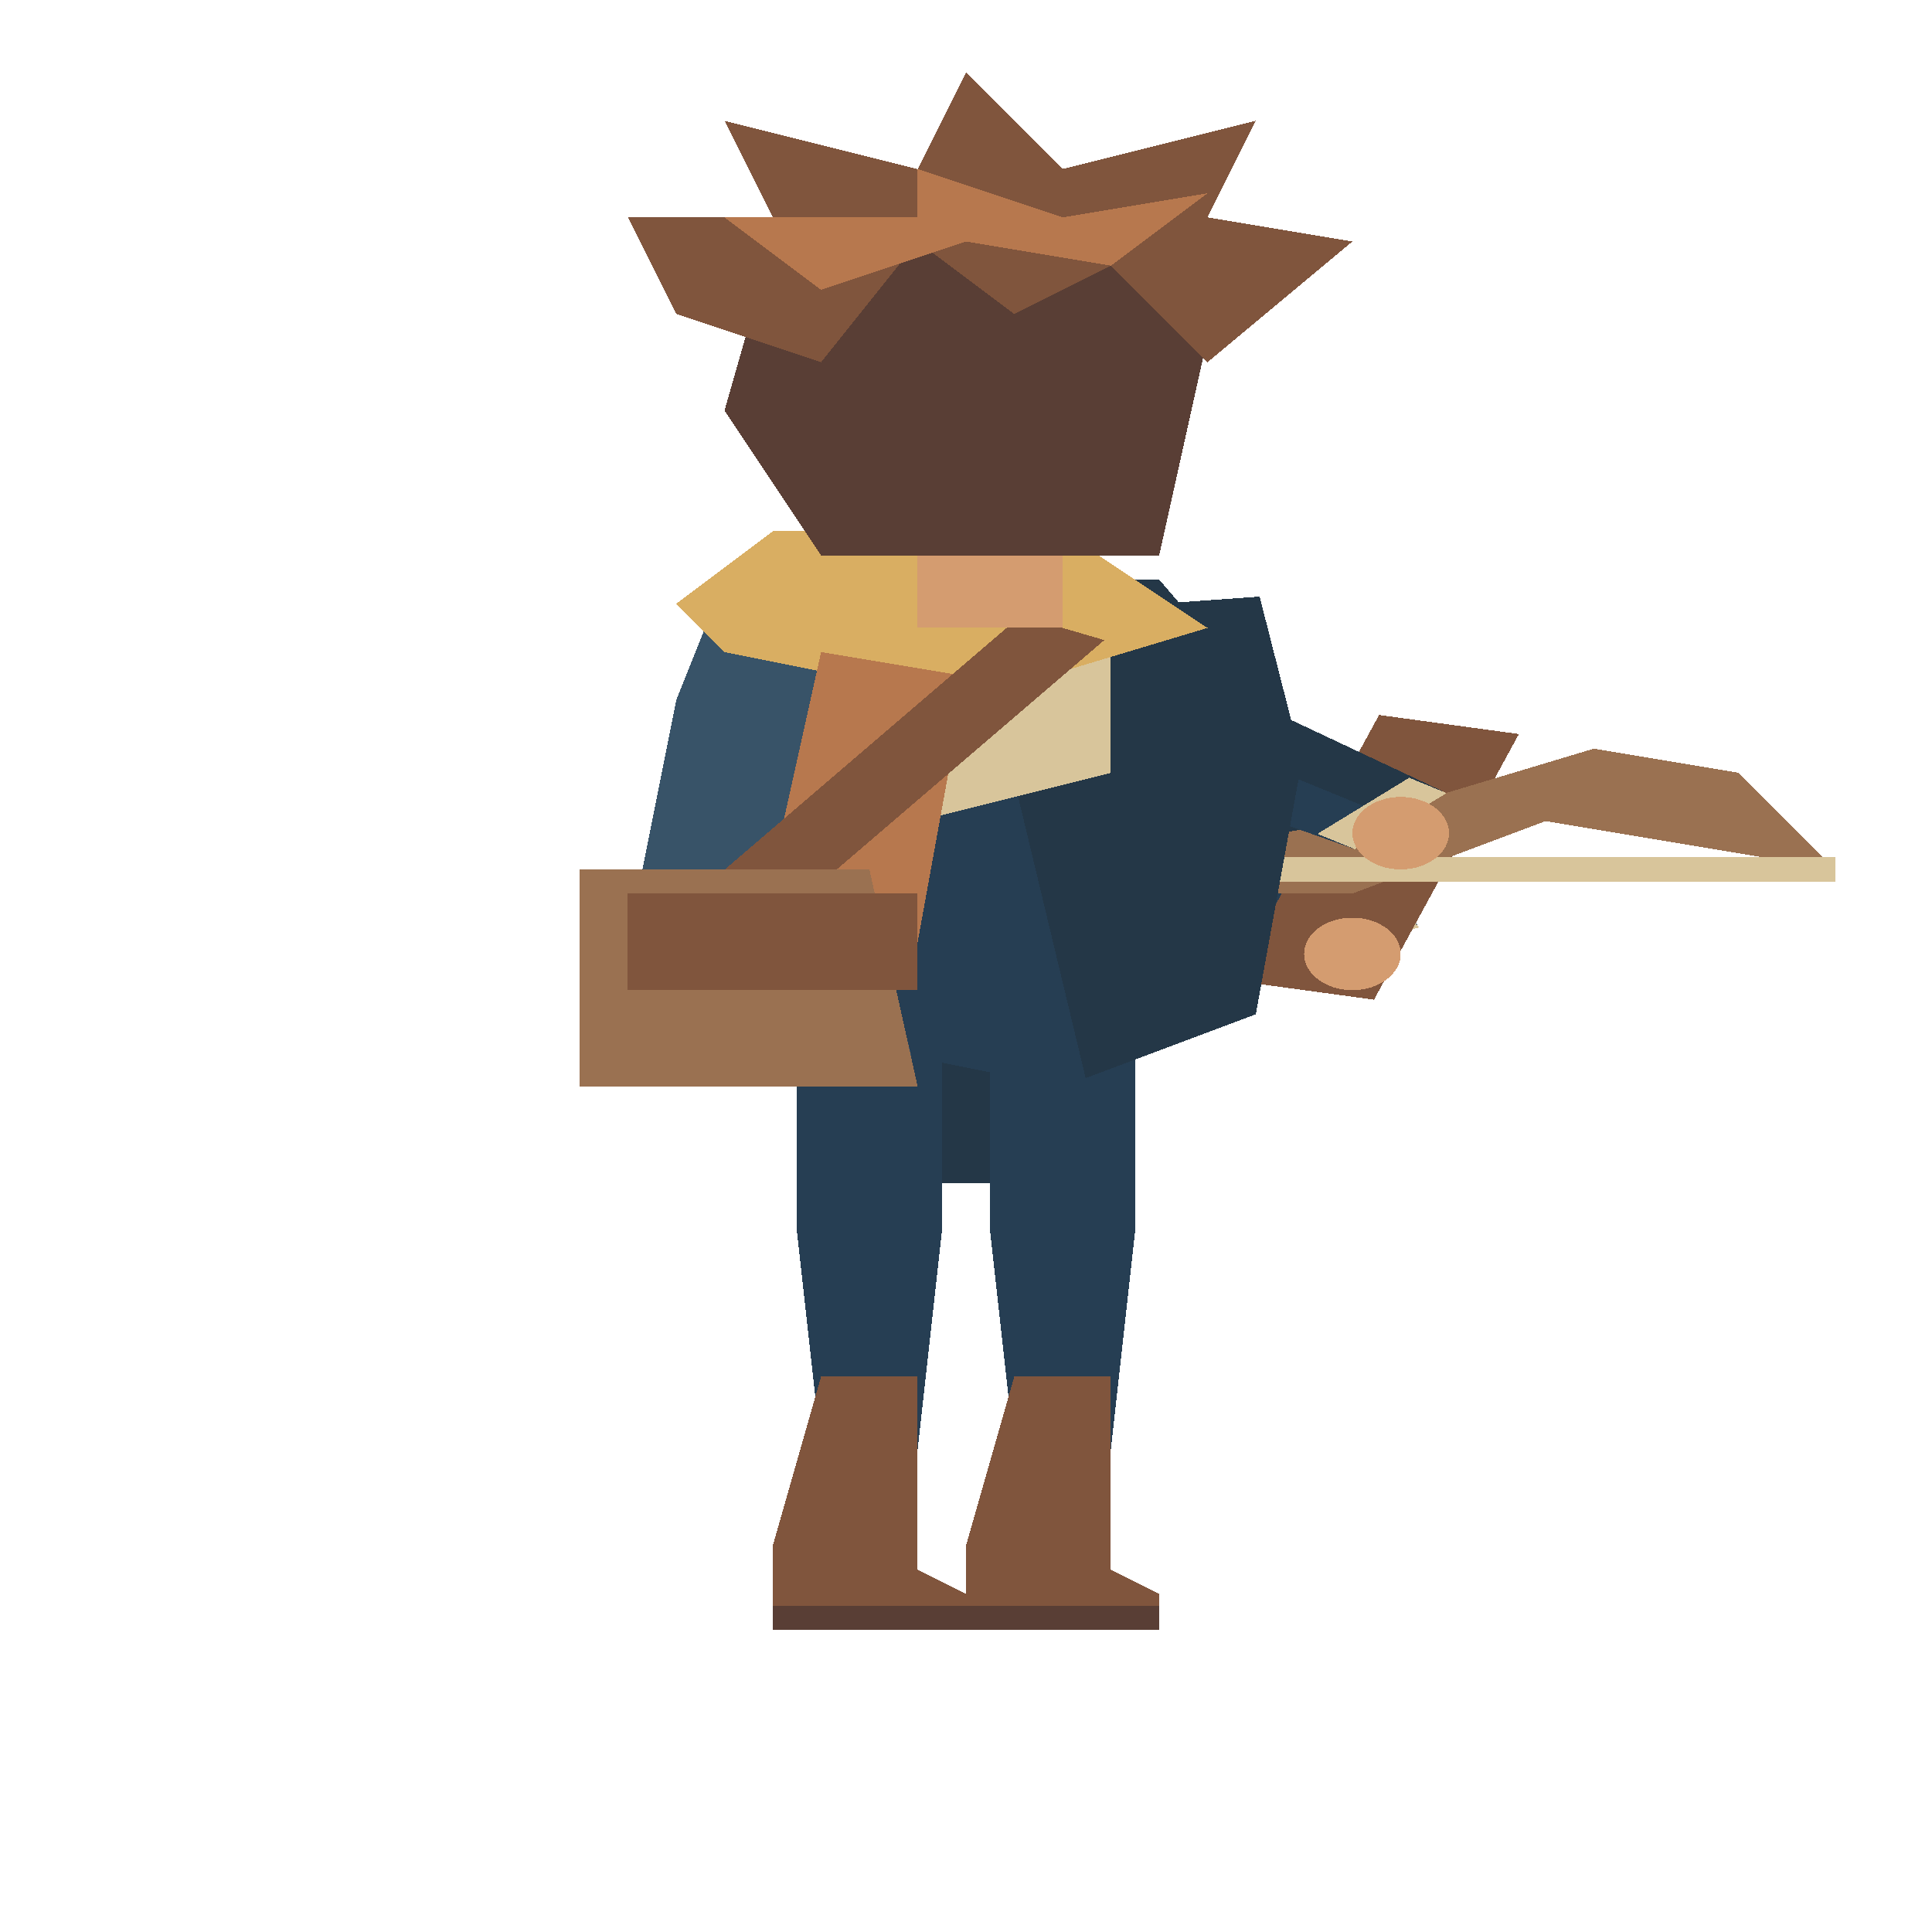
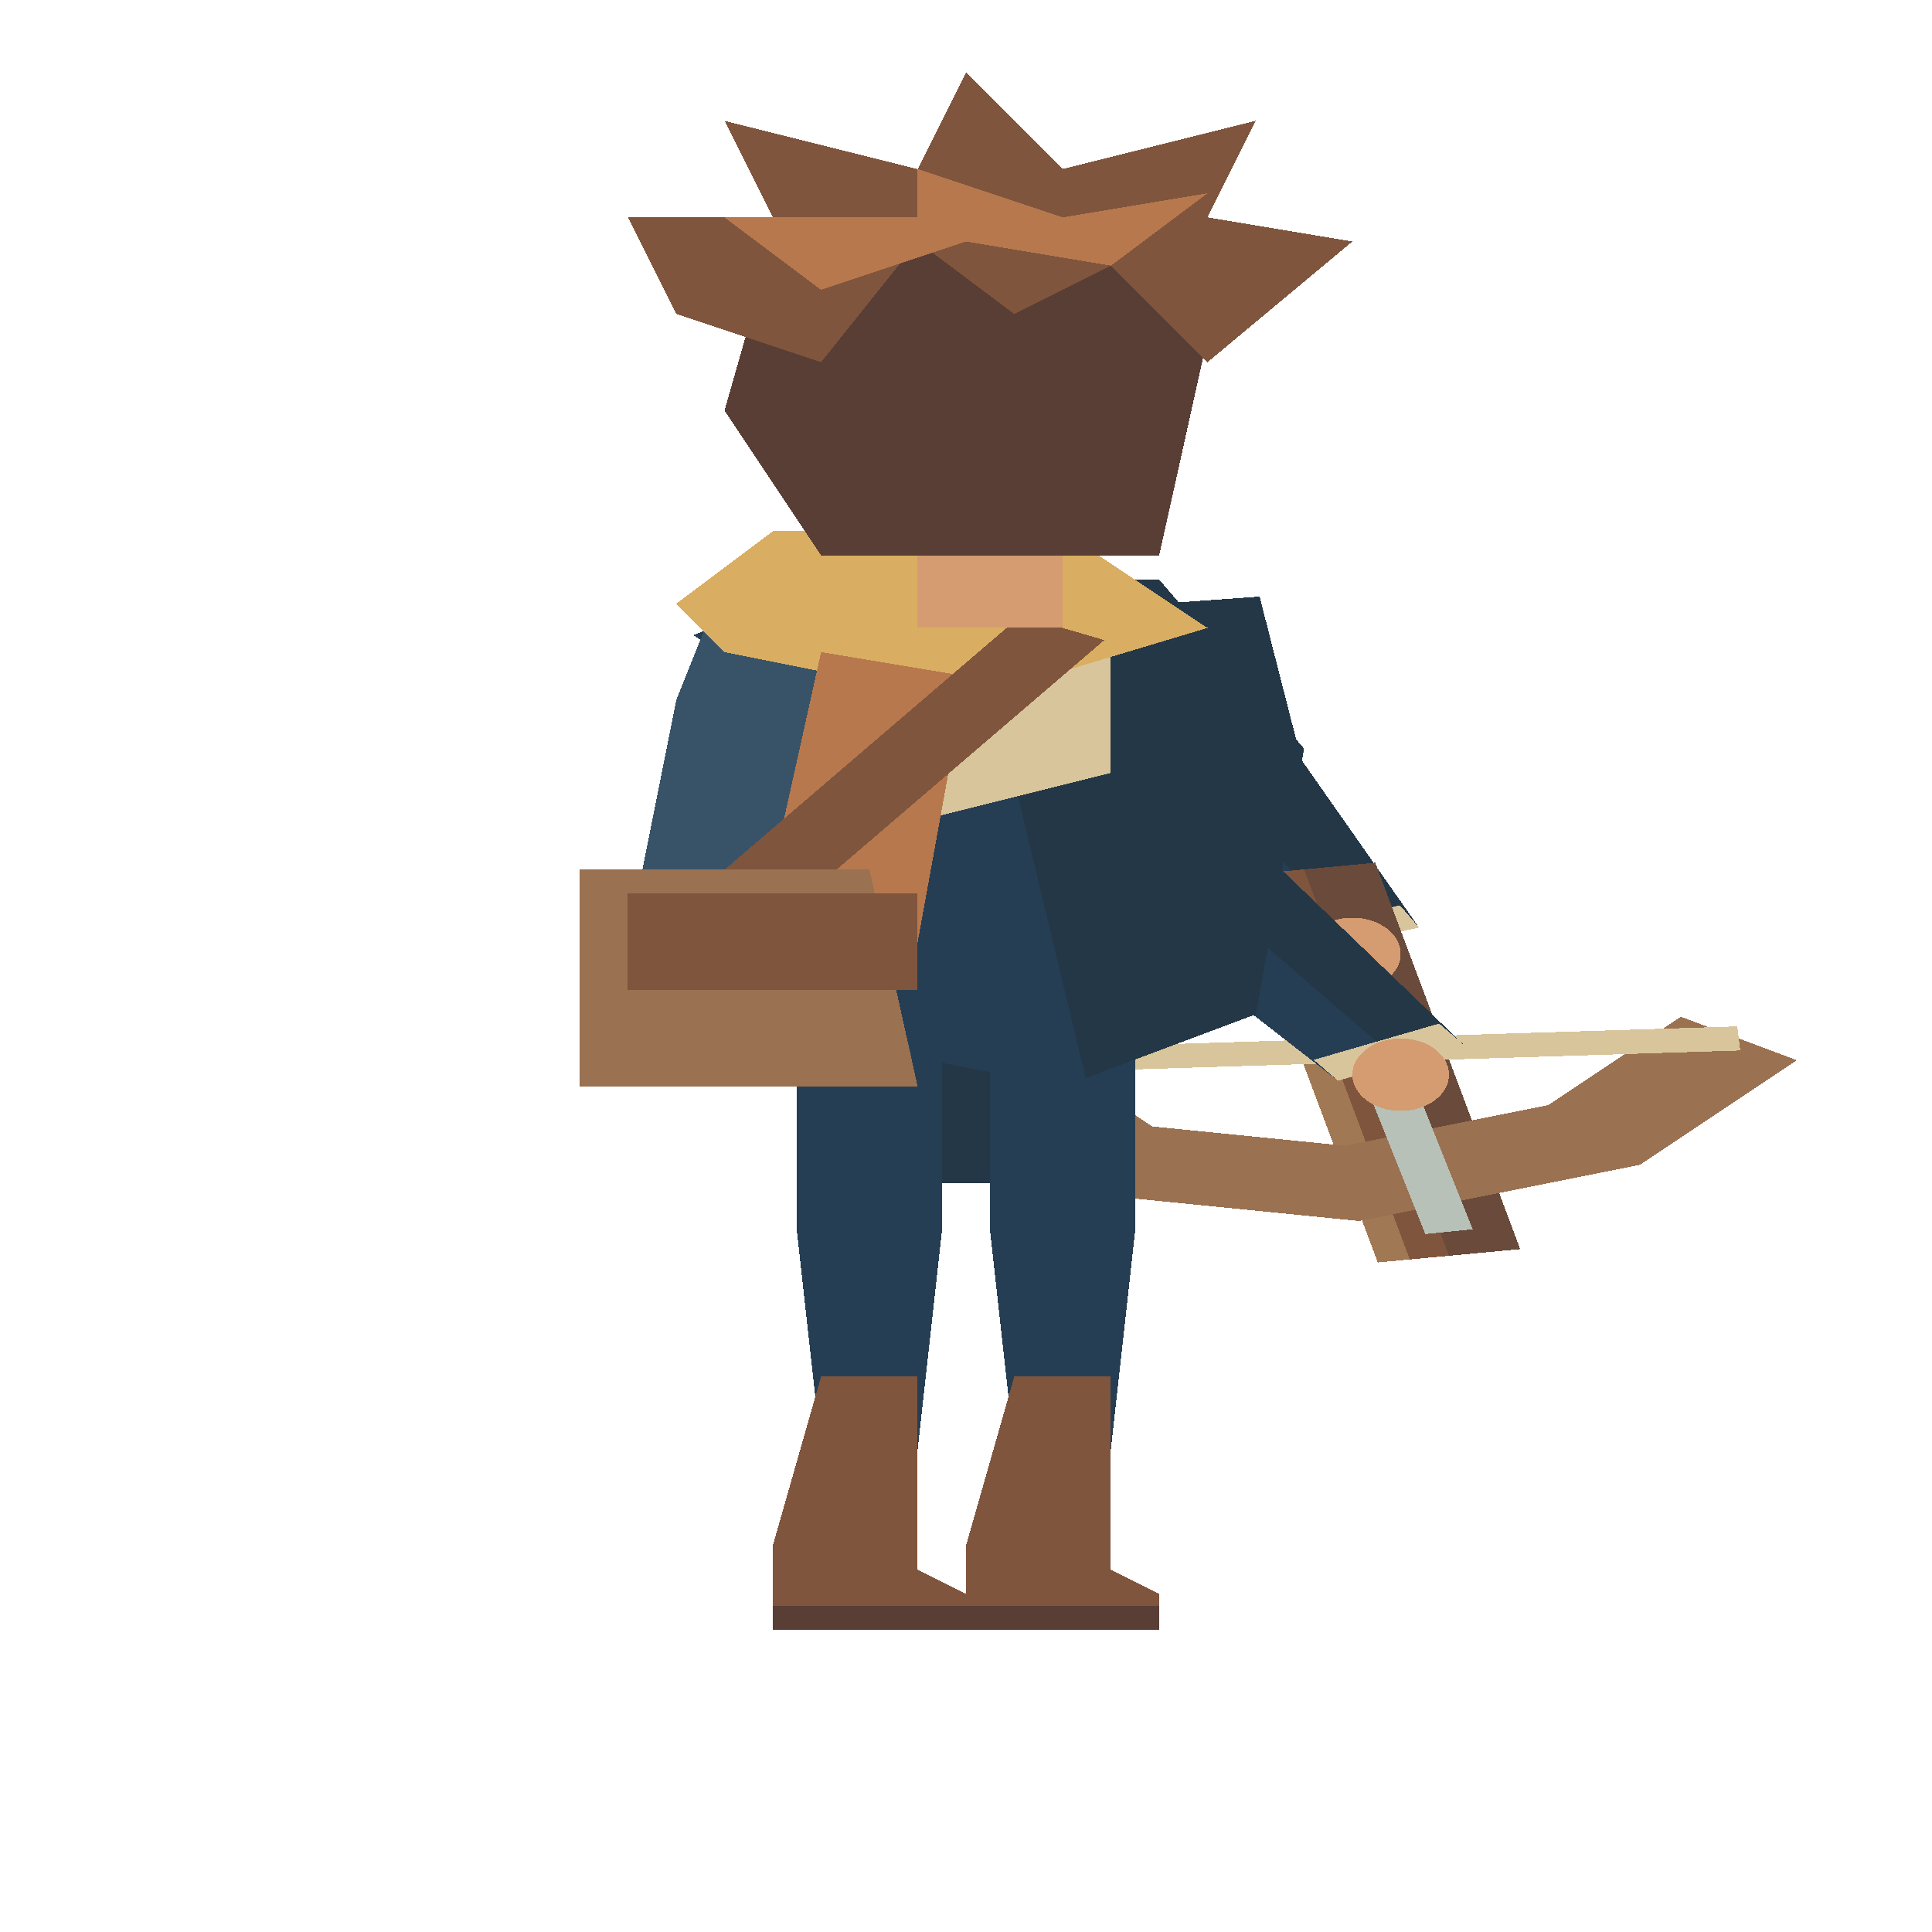
<svg xmlns="http://www.w3.org/2000/svg" width="80" height="80" viewBox="0 0 40 80" preserveAspectRatio="none" shape-rendering="crispEdges">
  <polygon points="21.921,25.297 23.058,32.545 26.621,39.591 29.379,38.409 26.942,31.455 26.079,24.703" fill="#263e53" />
  <polygon points="24,25 25.0,32.0 28,39 29.379,38.409 26.942,31.455 26.079,24.703" fill="#243747" />
  <polygon points="26.227,38.672 26.621,39.591 29.379,38.409 28.985,37.49" fill="#d8c59b" />
  <ellipse cx="28.0" cy="39.5" rx="1.0" ry="1.5" fill="#d49c70" />
-   <polyline points="27,41 30,30" fill="none" stroke="#80553d" stroke-width="3" />
-   <polygon points="19,36 21,33 25,35 28,34 33,31 36,32 38,36 35,35 32,34 28,37 24,37" fill="#9a7151" />
-   <polyline points="19,36 38,36" fill="none" stroke="#d8c59b" stroke-width="1" />
+   <polygon points="25.526,36.276 28.526,52.276 31.474,51.724 28.474,35.724" fill="#80553d" />
+   <polygon points="27,36 30,52 31.474,51.724 28.474,35.724" fill="#694a3b" />
+   <polygon points="25.526,36.276 28.526,52.276 29.189,52.152 26.189,36.152" fill="#a07854" />
+   <polyline points="20,44 23,48 28,49 33,47 36,43" fill="none" stroke="#9a7151" stroke-width="3" />
+   <polyline points="20,44 36,43" fill="none" stroke="#d8c59b" stroke-width="1" />
+   <polyline points="28,41 30,51" fill="none" stroke="#b7c1b8" stroke-width="1" />
  <ellipse cx="28.0" cy="39.5" rx="1.0" ry="1.5" fill="#d49c70" />
-   <polygon points="14.92,26.801 22.346,31.14 28.05,35.161 29.95,32.839 24.654,27.86 17.08,23.199" fill="#263e53" />
-   <polygon points="16,25 23.5,29.5 29,34 29.95,32.839 24.654,27.86 17.08,23.199" fill="#243747" />
-   <polygon points="27.276,34.528 28.05,35.161 29.95,32.839 29.176,32.206" fill="#d8c59b" />
-   <ellipse cx="29.0" cy="34.5" rx="1.0" ry="1.5" fill="#d49c70" />
+   <polygon points="14.352,26.301 21.841,35.626 27.702,44.752 30.298,43.248 25.159,33.374 17.648,23.699" fill="#263e53" />
+   <polygon points="16,25 23.5,34.5 29,44 30.298,43.248 25.159,33.374 17.648,23.699" fill="#243747" />
+   <polygon points="27.201,43.886 27.702,44.752 30.298,43.248 29.797,42.383" fill="#d8c59b" />
+   <ellipse cx="29.0" cy="44.5" rx="1.0" ry="1.5" fill="#d49c70" />
  <polygon points="16.5,39 19.5,39 19.5,51.0 19,60 17,60 16.5,51.0" fill="#263e53" />
  <polygon points="17,57 19,57 19,65 20,66 20,67 16,67 16,64" fill="#80553d" />
  <polyline points="16,67 20,67" fill="none" stroke="#593e35" stroke-width="1" />
  <polygon points="20.5,39 23.5,39 23.5,51.0 23,60 21,60 20.5,51.0" fill="#263e53" />
  <polygon points="21,57 23,57 23,65 24,66 24,67 20,67 20,64" fill="#80553d" />
  <polyline points="20,67 24,67" fill="none" stroke="#593e35" stroke-width="1" />
  <polyline points="20,43 20,49" fill="none" stroke="#243747" stroke-width="1" />
  <polygon points="15,24 24,24 27,31 26,42 22,45 17,43 13,39 14,29" fill="#263e53" />
  <polygon points="20.0,24.0 24,24 27,31 26,42 22.477,44.642" fill="#243747" />
  <polygon points="15,24 16.5,24.0 18.87,43.748 17,43 13,39 14,29" fill="#385368" />
  <polygon points="18,24 23,24 23,32 19,34 17,29" fill="#d8c59b" />
  <polygon points="16,22 22,22 25,26 20,29 15,27 14,25" fill="#d9ae62" />
  <polygon points="17,27 20,28 19,39 16,36" fill="#b7784e" />
  <polyline points="22,26 15,38" fill="none" stroke="#80553d" stroke-width="2" />
  <polygon points="12,36 18,36 19,45 12,45" fill="#9a7151" />
  <rect x="13" y="37" width="6" height="4" fill="#80553d" />
  <rect x="19" y="18" width="3" height="8" fill="#d49c70" />
  <polygon points="16,10 19,7 24,9 25,14 24,23 17,23 15,17" fill="#593e35" />
  <polygon points="14,13 13,9 16,9 15,5 19,7 20,3 22,7 26,5 25,9 28,10 25,15 23,11 21,13 19,10 17,15" fill="#80553d" />
  <polygon points="15,9 19,9 19,7 22,9 25,8 23,11 20,10 17,12" fill="#b7784e" />
</svg>
